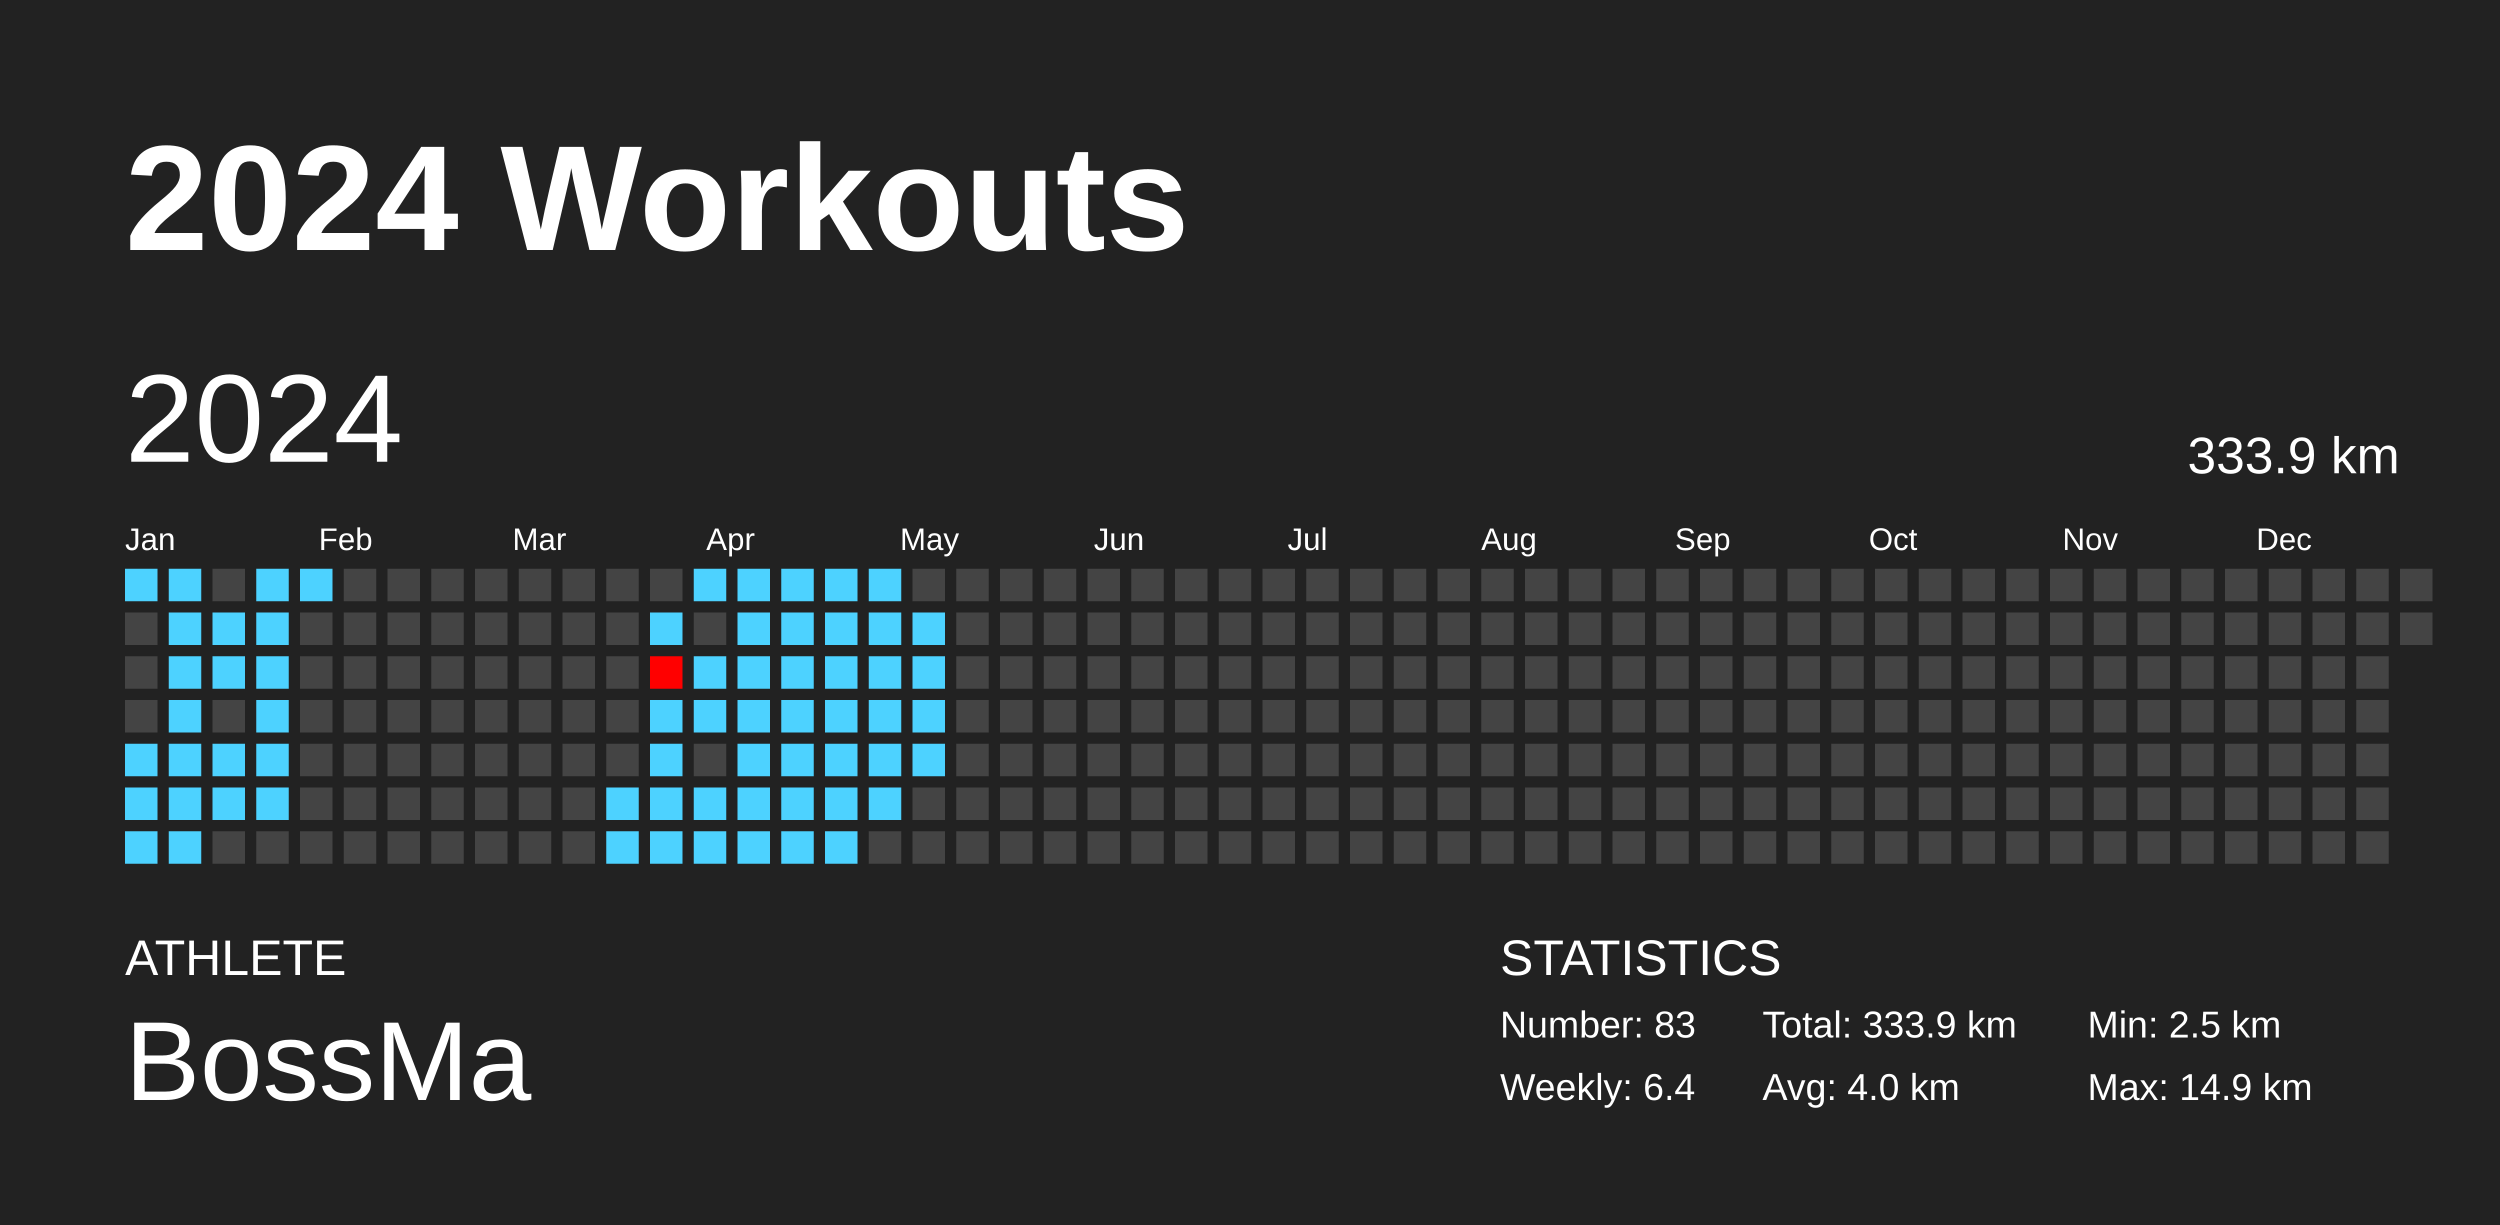
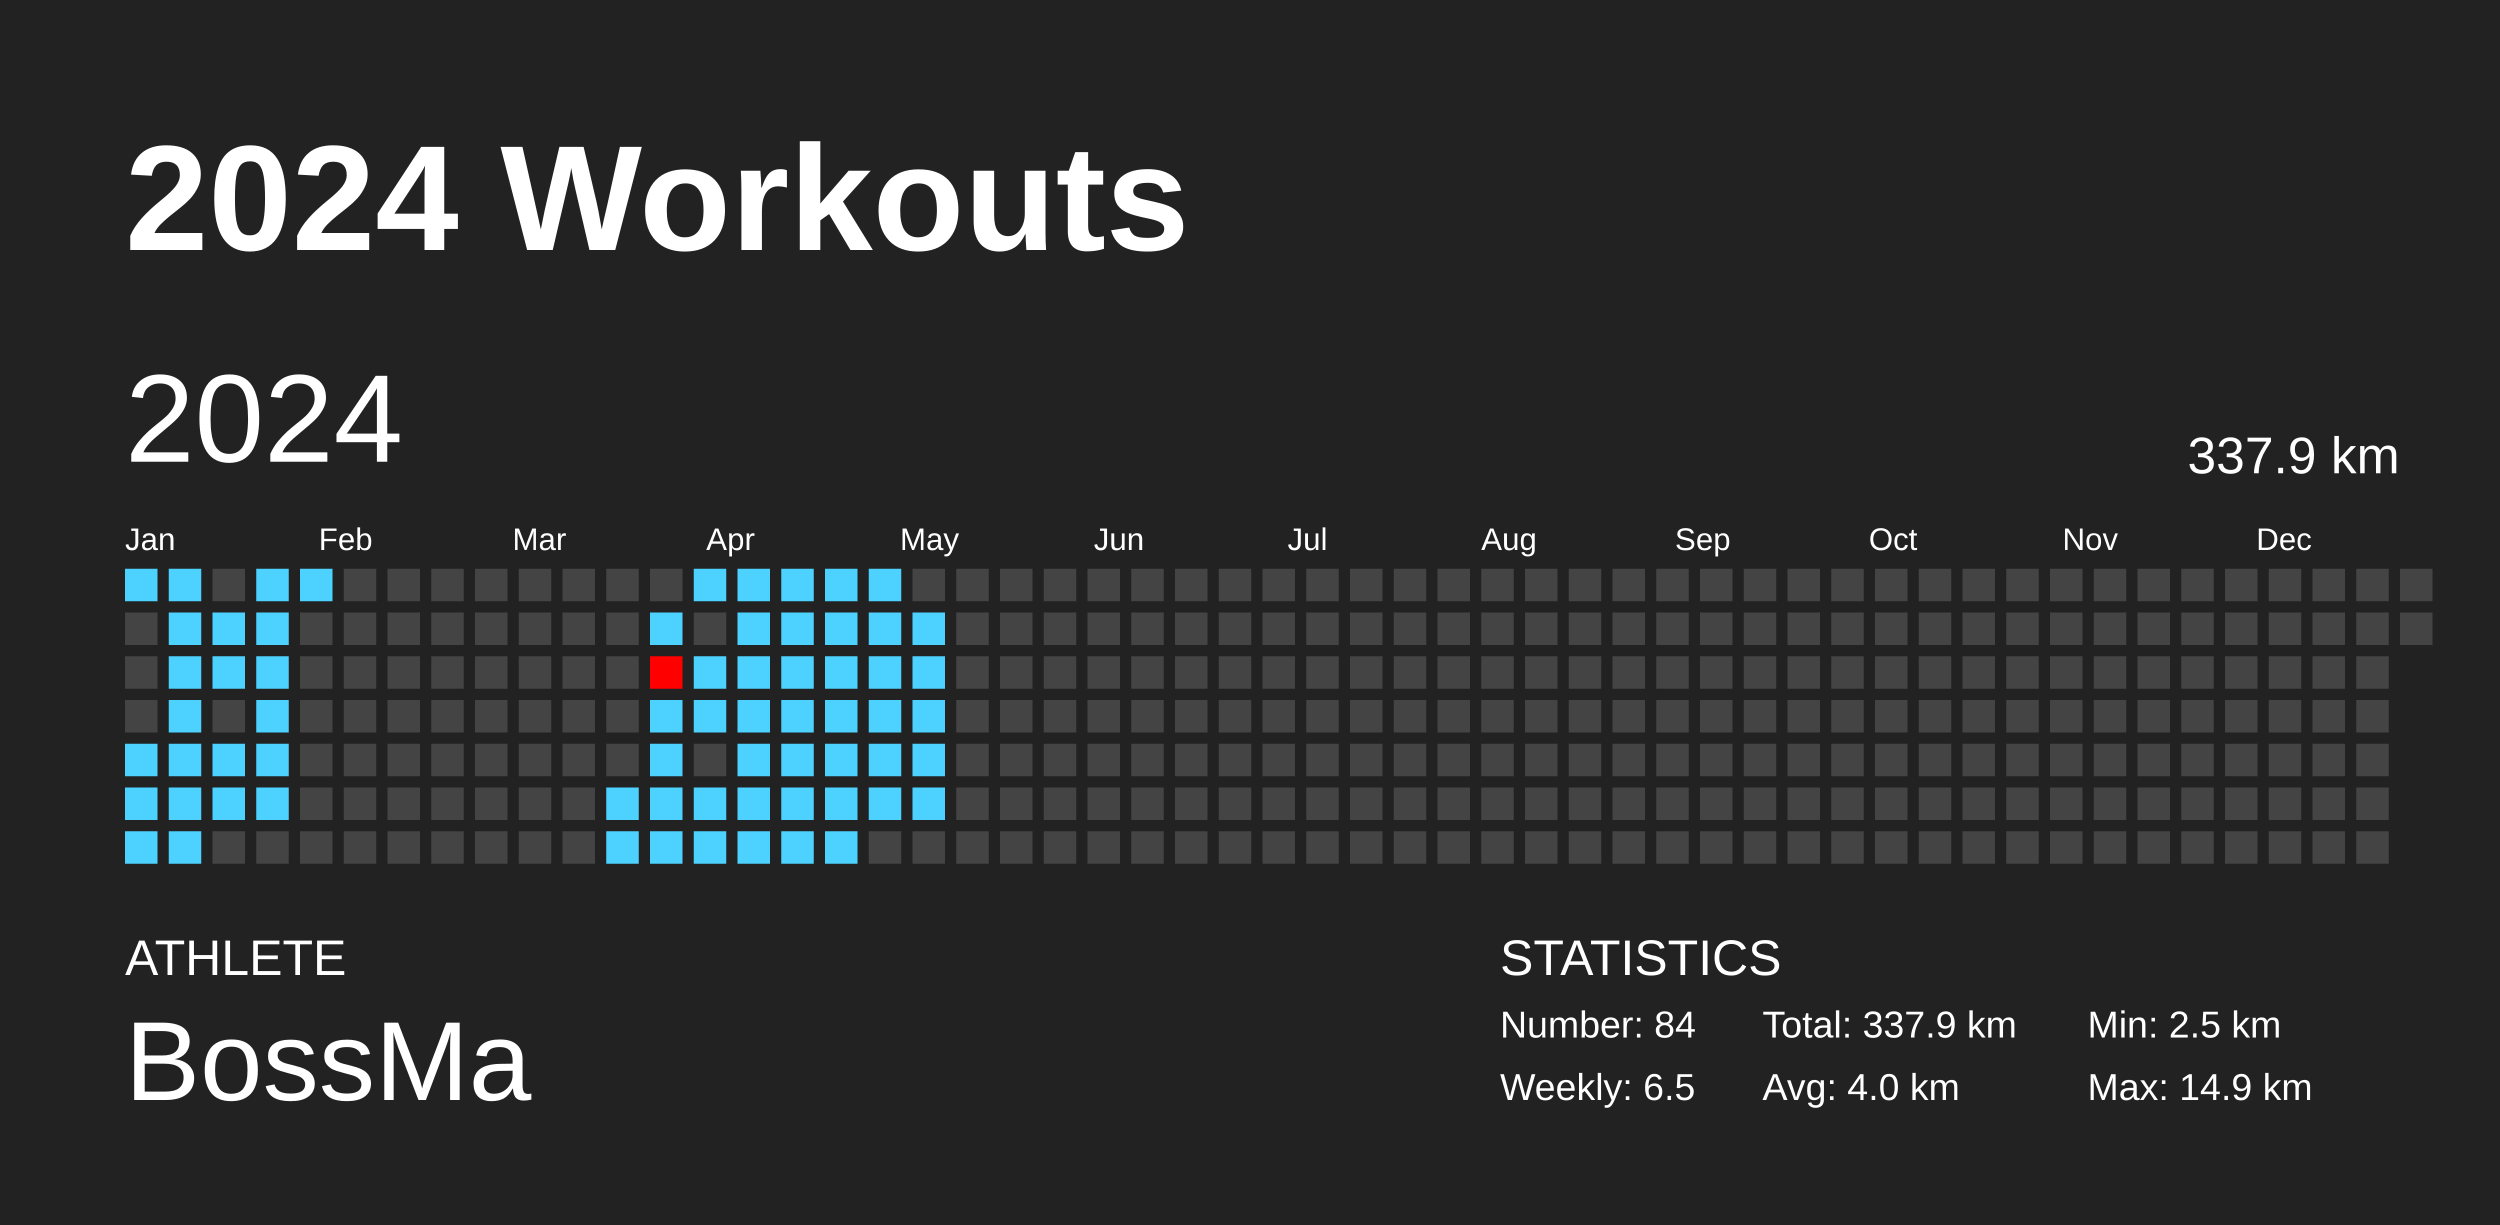
<svg xmlns="http://www.w3.org/2000/svg" baseProfile="full" height="98mm" version="1.1" viewBox="0,0,200,98" width="200mm">
  <defs />
  <rect fill="#222222" height="98" width="200" x="0" y="0" />
  <text fill="#FFFFFF" style="font-size:12px; font-family:Arial; font-weight:bold;" x="10" y="20">2024 Workouts</text>
  <text fill="#FFFFFF" style="font-size:4px; font-family:Arial" x="10" y="78">ATHLETE</text>
  <text fill="#FFFFFF" style="font-size:9px; font-family:Arial" x="10" y="88">BossMa</text>
  <text fill="#FFFFFF" style="font-size:4px; font-family:Arial" x="120" y="78">STATISTICS</text>
-   <text fill="#FFFFFF" style="font-size:3px; font-family:Arial" x="120" y="83">Number: 83</text>
-   <text fill="#FFFFFF" style="font-size:3px; font-family:Arial" x="120" y="88">Weekly: 6.4</text>
-   <text fill="#FFFFFF" style="font-size:3px; font-family:Arial" x="141" y="83">Total: 333.9 km</text>
+   <text fill="#FFFFFF" style="font-size:3px; font-family:Arial" x="120" y="83">Number: 84</text>
+   <text fill="#FFFFFF" style="font-size:3px; font-family:Arial" x="120" y="88">Weekly: 6.5</text>
+   <text fill="#FFFFFF" style="font-size:3px; font-family:Arial" x="141" y="83">Total: 337.9 km</text>
  <text fill="#FFFFFF" style="font-size:3px; font-family:Arial" x="141" y="88">Avg: 4.0 km</text>
  <text fill="#FFFFFF" style="font-size:3px; font-family:Arial" x="167" y="83">Min: 2.5 km</text>
  <text fill="#FFFFFF" style="font-size:3px; font-family:Arial" x="167" y="88">Max: 14.9 km</text>
  <text dominant-baseline="hanging" fill="#FFFFFF" style="font-size:10.0px; font-family:Arial;" x="10" y="30">2024</text>
-   <text dominant-baseline="hanging" fill="#FFFFFF" style="font-size:4.125px; font-family:Arial;" x="175" y="35">333.9 km</text>
+   <text dominant-baseline="hanging" fill="#FFFFFF" style="font-size:4.125px; font-family:Arial;" x="175" y="35">337.9 km</text>
  <text fill="#FFFFFF" style="font-size:2.5px; font-family:Arial" x="10.0" y="44">Jan</text>
  <text fill="#FFFFFF" style="font-size:2.5px; font-family:Arial" x="25.5" y="44">Feb</text>
  <text fill="#FFFFFF" style="font-size:2.5px; font-family:Arial" x="41.0" y="44">Mar</text>
  <text fill="#FFFFFF" style="font-size:2.5px; font-family:Arial" x="56.5" y="44">Apr</text>
  <text fill="#FFFFFF" style="font-size:2.5px; font-family:Arial" x="72.0" y="44">May</text>
  <text fill="#FFFFFF" style="font-size:2.5px; font-family:Arial" x="87.5" y="44">Jun</text>
  <text fill="#FFFFFF" style="font-size:2.5px; font-family:Arial" x="103.0" y="44">Jul</text>
  <text fill="#FFFFFF" style="font-size:2.5px; font-family:Arial" x="118.5" y="44">Aug</text>
  <text fill="#FFFFFF" style="font-size:2.5px; font-family:Arial" x="134.0" y="44">Sep</text>
  <text fill="#FFFFFF" style="font-size:2.5px; font-family:Arial" x="149.5" y="44">Oct</text>
  <text fill="#FFFFFF" style="font-size:2.5px; font-family:Arial" x="165.0" y="44">Nov</text>
  <text fill="#FFFFFF" style="font-size:2.5px; font-family:Arial" x="180.5" y="44">Dec</text>
  <rect fill="#4dd2ff" height="2.6" width="2.6" x="10.0" y="45.5" />
  <rect fill="#444444" height="2.6" width="2.6" x="10.0" y="49.0" />
  <rect fill="#444444" height="2.6" width="2.6" x="10.0" y="52.5" />
  <rect fill="#444444" height="2.6" width="2.6" x="10.0" y="56.0" />
  <rect fill="#4dd2ff" height="2.6" width="2.6" x="10.0" y="59.5" />
  <rect fill="#4dd2ff" height="2.6" width="2.6" x="10.0" y="63.0" />
  <rect fill="#4dd2ff" height="2.6" width="2.6" x="10.0" y="66.5" />
  <rect fill="#4dd2ff" height="2.6" width="2.6" x="13.5" y="45.5" />
  <rect fill="#4dd2ff" height="2.6" width="2.6" x="13.5" y="49.0" />
  <rect fill="#4dd2ff" height="2.6" width="2.6" x="13.5" y="52.5" />
  <rect fill="#4dd2ff" height="2.6" width="2.6" x="13.5" y="56.0" />
  <rect fill="#4dd2ff" height="2.6" width="2.6" x="13.5" y="59.5" />
  <rect fill="#4dd2ff" height="2.6" width="2.6" x="13.5" y="63.0" />
  <rect fill="#4dd2ff" height="2.6" width="2.6" x="13.5" y="66.5" />
  <rect fill="#444444" height="2.6" width="2.6" x="17.0" y="45.5" />
  <rect fill="#4dd2ff" height="2.6" width="2.6" x="17.0" y="49.0" />
  <rect fill="#4dd2ff" height="2.6" width="2.6" x="17.0" y="52.5" />
  <rect fill="#444444" height="2.6" width="2.6" x="17.0" y="56.0" />
  <rect fill="#4dd2ff" height="2.6" width="2.6" x="17.0" y="59.5" />
  <rect fill="#4dd2ff" height="2.6" width="2.6" x="17.0" y="63.0" />
  <rect fill="#444444" height="2.6" width="2.6" x="17.0" y="66.5" />
  <rect fill="#4dd2ff" height="2.6" width="2.6" x="20.5" y="45.5" />
  <rect fill="#4dd2ff" height="2.6" width="2.6" x="20.5" y="49.0" />
  <rect fill="#4dd2ff" height="2.6" width="2.6" x="20.5" y="52.5" />
  <rect fill="#4dd2ff" height="2.6" width="2.6" x="20.5" y="56.0" />
  <rect fill="#4dd2ff" height="2.6" width="2.6" x="20.5" y="59.5" />
  <rect fill="#4dd2ff" height="2.6" width="2.6" x="20.5" y="63.0" />
  <rect fill="#444444" height="2.6" width="2.6" x="20.5" y="66.5" />
  <rect fill="#4dd2ff" height="2.6" width="2.6" x="24.0" y="45.5" />
  <rect fill="#444444" height="2.6" width="2.6" x="24.0" y="49.0" />
  <rect fill="#444444" height="2.6" width="2.6" x="24.0" y="52.5" />
  <rect fill="#444444" height="2.6" width="2.6" x="24.0" y="56.0" />
  <rect fill="#444444" height="2.6" width="2.6" x="24.0" y="59.5" />
  <rect fill="#444444" height="2.6" width="2.6" x="24.0" y="63.0" />
  <rect fill="#444444" height="2.6" width="2.6" x="24.0" y="66.5" />
  <rect fill="#444444" height="2.6" width="2.6" x="27.5" y="45.5" />
  <rect fill="#444444" height="2.6" width="2.6" x="27.5" y="49.0" />
  <rect fill="#444444" height="2.6" width="2.6" x="27.5" y="52.5" />
  <rect fill="#444444" height="2.6" width="2.6" x="27.5" y="56.0" />
  <rect fill="#444444" height="2.6" width="2.6" x="27.5" y="59.5" />
  <rect fill="#444444" height="2.6" width="2.6" x="27.5" y="63.0" />
  <rect fill="#444444" height="2.6" width="2.6" x="27.5" y="66.5" />
  <rect fill="#444444" height="2.6" width="2.6" x="31.0" y="45.5" />
  <rect fill="#444444" height="2.6" width="2.6" x="31.0" y="49.0" />
  <rect fill="#444444" height="2.6" width="2.6" x="31.0" y="52.5" />
  <rect fill="#444444" height="2.6" width="2.6" x="31.0" y="56.0" />
  <rect fill="#444444" height="2.6" width="2.6" x="31.0" y="59.5" />
  <rect fill="#444444" height="2.6" width="2.6" x="31.0" y="63.0" />
  <rect fill="#444444" height="2.6" width="2.6" x="31.0" y="66.5" />
  <rect fill="#444444" height="2.6" width="2.6" x="34.5" y="45.5" />
  <rect fill="#444444" height="2.6" width="2.6" x="34.5" y="49.0" />
  <rect fill="#444444" height="2.6" width="2.6" x="34.5" y="52.5" />
  <rect fill="#444444" height="2.6" width="2.6" x="34.5" y="56.0" />
  <rect fill="#444444" height="2.6" width="2.6" x="34.5" y="59.5" />
  <rect fill="#444444" height="2.6" width="2.6" x="34.5" y="63.0" />
  <rect fill="#444444" height="2.6" width="2.6" x="34.5" y="66.5" />
  <rect fill="#444444" height="2.6" width="2.6" x="38.0" y="45.5" />
  <rect fill="#444444" height="2.6" width="2.6" x="38.0" y="49.0" />
  <rect fill="#444444" height="2.6" width="2.6" x="38.0" y="52.5" />
  <rect fill="#444444" height="2.6" width="2.6" x="38.0" y="56.0" />
  <rect fill="#444444" height="2.6" width="2.6" x="38.0" y="59.5" />
  <rect fill="#444444" height="2.6" width="2.6" x="38.0" y="63.0" />
  <rect fill="#444444" height="2.6" width="2.6" x="38.0" y="66.5" />
  <rect fill="#444444" height="2.6" width="2.6" x="41.5" y="45.5" />
  <rect fill="#444444" height="2.6" width="2.6" x="41.5" y="49.0" />
  <rect fill="#444444" height="2.6" width="2.6" x="41.5" y="52.5" />
  <rect fill="#444444" height="2.6" width="2.6" x="41.5" y="56.0" />
  <rect fill="#444444" height="2.6" width="2.6" x="41.5" y="59.5" />
  <rect fill="#444444" height="2.6" width="2.6" x="41.5" y="63.0" />
  <rect fill="#444444" height="2.6" width="2.6" x="41.5" y="66.5" />
  <rect fill="#444444" height="2.6" width="2.6" x="45.0" y="45.5" />
  <rect fill="#444444" height="2.6" width="2.6" x="45.0" y="49.0" />
  <rect fill="#444444" height="2.6" width="2.6" x="45.0" y="52.5" />
  <rect fill="#444444" height="2.6" width="2.6" x="45.0" y="56.0" />
  <rect fill="#444444" height="2.6" width="2.6" x="45.0" y="59.5" />
  <rect fill="#444444" height="2.6" width="2.6" x="45.0" y="63.0" />
  <rect fill="#444444" height="2.6" width="2.6" x="45.0" y="66.5" />
  <rect fill="#444444" height="2.6" width="2.6" x="48.5" y="45.5" />
  <rect fill="#444444" height="2.6" width="2.6" x="48.5" y="49.0" />
  <rect fill="#444444" height="2.6" width="2.6" x="48.5" y="52.5" />
  <rect fill="#444444" height="2.6" width="2.6" x="48.5" y="56.0" />
  <rect fill="#444444" height="2.6" width="2.6" x="48.5" y="59.5" />
  <rect fill="#4dd2ff" height="2.6" width="2.6" x="48.5" y="63.0" />
  <rect fill="#4dd2ff" height="2.6" width="2.6" x="48.5" y="66.5" />
  <rect fill="#444444" height="2.6" width="2.6" x="52.0" y="45.5" />
  <rect fill="#4dd2ff" height="2.6" width="2.6" x="52.0" y="49.0" />
  <rect fill="#ff0000" height="2.6" width="2.6" x="52.0" y="52.5" />
  <rect fill="#4dd2ff" height="2.6" width="2.6" x="52.0" y="56.0" />
  <rect fill="#4dd2ff" height="2.6" width="2.6" x="52.0" y="59.5" />
  <rect fill="#4dd2ff" height="2.6" width="2.6" x="52.0" y="63.0" />
  <rect fill="#4dd2ff" height="2.6" width="2.6" x="52.0" y="66.5" />
  <rect fill="#4dd2ff" height="2.6" width="2.6" x="55.5" y="45.5" />
  <rect fill="#444444" height="2.6" width="2.6" x="55.5" y="49.0" />
  <rect fill="#4dd2ff" height="2.6" width="2.6" x="55.5" y="52.5" />
  <rect fill="#4dd2ff" height="2.6" width="2.6" x="55.5" y="56.0" />
  <rect fill="#444444" height="2.6" width="2.6" x="55.5" y="59.5" />
  <rect fill="#4dd2ff" height="2.6" width="2.6" x="55.5" y="63.0" />
  <rect fill="#4dd2ff" height="2.6" width="2.6" x="55.5" y="66.5" />
  <rect fill="#4dd2ff" height="2.6" width="2.6" x="59.0" y="45.5" />
  <rect fill="#4dd2ff" height="2.6" width="2.6" x="59.0" y="49.0" />
  <rect fill="#4dd2ff" height="2.6" width="2.6" x="59.0" y="52.5" />
  <rect fill="#4dd2ff" height="2.6" width="2.6" x="59.0" y="56.0" />
  <rect fill="#4dd2ff" height="2.6" width="2.6" x="59.0" y="59.5" />
  <rect fill="#4dd2ff" height="2.6" width="2.6" x="59.0" y="63.0" />
  <rect fill="#4dd2ff" height="2.6" width="2.6" x="59.0" y="66.5" />
  <rect fill="#4dd2ff" height="2.6" width="2.6" x="62.5" y="45.5" />
  <rect fill="#4dd2ff" height="2.6" width="2.6" x="62.5" y="49.0" />
  <rect fill="#4dd2ff" height="2.6" width="2.6" x="62.5" y="52.5" />
  <rect fill="#4dd2ff" height="2.6" width="2.6" x="62.5" y="56.0" />
  <rect fill="#4dd2ff" height="2.6" width="2.6" x="62.5" y="59.5" />
  <rect fill="#4dd2ff" height="2.6" width="2.6" x="62.5" y="63.0" />
  <rect fill="#4dd2ff" height="2.6" width="2.6" x="62.5" y="66.5" />
  <rect fill="#4dd2ff" height="2.6" width="2.6" x="66.0" y="45.5" />
  <rect fill="#4dd2ff" height="2.6" width="2.6" x="66.0" y="49.0" />
  <rect fill="#4dd2ff" height="2.6" width="2.6" x="66.0" y="52.5" />
  <rect fill="#4dd2ff" height="2.6" width="2.6" x="66.0" y="56.0" />
  <rect fill="#4dd2ff" height="2.6" width="2.6" x="66.0" y="59.5" />
  <rect fill="#4dd2ff" height="2.6" width="2.6" x="66.0" y="63.0" />
  <rect fill="#4dd2ff" height="2.6" width="2.6" x="66.0" y="66.5" />
  <rect fill="#4dd2ff" height="2.6" width="2.6" x="69.5" y="45.5" />
  <rect fill="#4dd2ff" height="2.6" width="2.6" x="69.5" y="49.0" />
  <rect fill="#4dd2ff" height="2.6" width="2.6" x="69.5" y="52.5" />
  <rect fill="#4dd2ff" height="2.6" width="2.6" x="69.5" y="56.0" />
  <rect fill="#4dd2ff" height="2.6" width="2.6" x="69.5" y="59.5" />
  <rect fill="#4dd2ff" height="2.6" width="2.6" x="69.5" y="63.0" />
  <rect fill="#444444" height="2.6" width="2.6" x="69.5" y="66.5" />
  <rect fill="#444444" height="2.6" width="2.6" x="73.0" y="45.5" />
  <rect fill="#4dd2ff" height="2.6" width="2.6" x="73.0" y="49.0" />
  <rect fill="#4dd2ff" height="2.6" width="2.6" x="73.0" y="52.5" />
  <rect fill="#4dd2ff" height="2.6" width="2.6" x="73.0" y="56.0" />
  <rect fill="#4dd2ff" height="2.6" width="2.6" x="73.0" y="59.5" />
-   <rect fill="#444444" height="2.6" width="2.6" x="73.0" y="63.0" />
+   <rect fill="#4dd2ff" height="2.6" width="2.6" x="73.0" y="63.0" />
  <rect fill="#444444" height="2.6" width="2.6" x="73.0" y="66.5" />
  <rect fill="#444444" height="2.6" width="2.6" x="76.5" y="45.5" />
  <rect fill="#444444" height="2.6" width="2.6" x="76.5" y="49.0" />
  <rect fill="#444444" height="2.6" width="2.6" x="76.5" y="52.5" />
  <rect fill="#444444" height="2.6" width="2.6" x="76.5" y="56.0" />
  <rect fill="#444444" height="2.6" width="2.6" x="76.5" y="59.5" />
  <rect fill="#444444" height="2.6" width="2.6" x="76.5" y="63.0" />
  <rect fill="#444444" height="2.6" width="2.6" x="76.5" y="66.5" />
  <rect fill="#444444" height="2.6" width="2.6" x="80.0" y="45.5" />
  <rect fill="#444444" height="2.6" width="2.6" x="80.0" y="49.0" />
  <rect fill="#444444" height="2.6" width="2.6" x="80.0" y="52.5" />
  <rect fill="#444444" height="2.6" width="2.6" x="80.0" y="56.0" />
  <rect fill="#444444" height="2.6" width="2.6" x="80.0" y="59.5" />
  <rect fill="#444444" height="2.6" width="2.6" x="80.0" y="63.0" />
  <rect fill="#444444" height="2.6" width="2.6" x="80.0" y="66.5" />
  <rect fill="#444444" height="2.6" width="2.6" x="83.5" y="45.5" />
  <rect fill="#444444" height="2.6" width="2.6" x="83.5" y="49.0" />
  <rect fill="#444444" height="2.6" width="2.6" x="83.5" y="52.5" />
  <rect fill="#444444" height="2.6" width="2.6" x="83.5" y="56.0" />
  <rect fill="#444444" height="2.6" width="2.6" x="83.5" y="59.5" />
  <rect fill="#444444" height="2.6" width="2.6" x="83.5" y="63.0" />
  <rect fill="#444444" height="2.6" width="2.6" x="83.5" y="66.5" />
  <rect fill="#444444" height="2.6" width="2.6" x="87.0" y="45.5" />
  <rect fill="#444444" height="2.6" width="2.6" x="87.0" y="49.0" />
  <rect fill="#444444" height="2.6" width="2.6" x="87.0" y="52.5" />
  <rect fill="#444444" height="2.6" width="2.6" x="87.0" y="56.0" />
  <rect fill="#444444" height="2.6" width="2.6" x="87.0" y="59.5" />
  <rect fill="#444444" height="2.6" width="2.6" x="87.0" y="63.0" />
  <rect fill="#444444" height="2.6" width="2.6" x="87.0" y="66.5" />
  <rect fill="#444444" height="2.6" width="2.6" x="90.5" y="45.5" />
  <rect fill="#444444" height="2.6" width="2.6" x="90.5" y="49.0" />
  <rect fill="#444444" height="2.6" width="2.6" x="90.5" y="52.5" />
  <rect fill="#444444" height="2.6" width="2.6" x="90.5" y="56.0" />
  <rect fill="#444444" height="2.6" width="2.6" x="90.5" y="59.5" />
  <rect fill="#444444" height="2.6" width="2.6" x="90.5" y="63.0" />
  <rect fill="#444444" height="2.6" width="2.6" x="90.5" y="66.5" />
  <rect fill="#444444" height="2.6" width="2.6" x="94.0" y="45.5" />
  <rect fill="#444444" height="2.6" width="2.6" x="94.0" y="49.0" />
  <rect fill="#444444" height="2.6" width="2.6" x="94.0" y="52.5" />
  <rect fill="#444444" height="2.6" width="2.6" x="94.0" y="56.0" />
  <rect fill="#444444" height="2.6" width="2.6" x="94.0" y="59.5" />
  <rect fill="#444444" height="2.6" width="2.6" x="94.0" y="63.0" />
  <rect fill="#444444" height="2.6" width="2.6" x="94.0" y="66.5" />
  <rect fill="#444444" height="2.6" width="2.6" x="97.5" y="45.5" />
  <rect fill="#444444" height="2.6" width="2.6" x="97.5" y="49.0" />
  <rect fill="#444444" height="2.6" width="2.6" x="97.5" y="52.5" />
  <rect fill="#444444" height="2.6" width="2.6" x="97.5" y="56.0" />
  <rect fill="#444444" height="2.6" width="2.6" x="97.5" y="59.5" />
  <rect fill="#444444" height="2.6" width="2.6" x="97.5" y="63.0" />
  <rect fill="#444444" height="2.6" width="2.6" x="97.5" y="66.5" />
  <rect fill="#444444" height="2.6" width="2.6" x="101.0" y="45.5" />
  <rect fill="#444444" height="2.6" width="2.6" x="101.0" y="49.0" />
  <rect fill="#444444" height="2.6" width="2.6" x="101.0" y="52.5" />
  <rect fill="#444444" height="2.6" width="2.6" x="101.0" y="56.0" />
  <rect fill="#444444" height="2.6" width="2.6" x="101.0" y="59.5" />
  <rect fill="#444444" height="2.6" width="2.6" x="101.0" y="63.0" />
  <rect fill="#444444" height="2.6" width="2.6" x="101.0" y="66.5" />
  <rect fill="#444444" height="2.6" width="2.6" x="104.5" y="45.5" />
  <rect fill="#444444" height="2.6" width="2.6" x="104.5" y="49.0" />
  <rect fill="#444444" height="2.6" width="2.6" x="104.5" y="52.5" />
  <rect fill="#444444" height="2.6" width="2.6" x="104.5" y="56.0" />
  <rect fill="#444444" height="2.6" width="2.6" x="104.5" y="59.5" />
  <rect fill="#444444" height="2.6" width="2.6" x="104.5" y="63.0" />
  <rect fill="#444444" height="2.6" width="2.6" x="104.5" y="66.5" />
  <rect fill="#444444" height="2.6" width="2.6" x="108.0" y="45.5" />
  <rect fill="#444444" height="2.6" width="2.6" x="108.0" y="49.0" />
  <rect fill="#444444" height="2.6" width="2.6" x="108.0" y="52.5" />
  <rect fill="#444444" height="2.6" width="2.6" x="108.0" y="56.0" />
  <rect fill="#444444" height="2.6" width="2.6" x="108.0" y="59.5" />
  <rect fill="#444444" height="2.6" width="2.6" x="108.0" y="63.0" />
  <rect fill="#444444" height="2.6" width="2.6" x="108.0" y="66.5" />
  <rect fill="#444444" height="2.6" width="2.6" x="111.5" y="45.5" />
  <rect fill="#444444" height="2.6" width="2.6" x="111.5" y="49.0" />
  <rect fill="#444444" height="2.6" width="2.6" x="111.5" y="52.5" />
  <rect fill="#444444" height="2.6" width="2.6" x="111.5" y="56.0" />
  <rect fill="#444444" height="2.6" width="2.6" x="111.5" y="59.5" />
  <rect fill="#444444" height="2.6" width="2.6" x="111.5" y="63.0" />
  <rect fill="#444444" height="2.6" width="2.6" x="111.5" y="66.5" />
  <rect fill="#444444" height="2.6" width="2.6" x="115.0" y="45.5" />
  <rect fill="#444444" height="2.6" width="2.6" x="115.0" y="49.0" />
  <rect fill="#444444" height="2.6" width="2.6" x="115.0" y="52.5" />
  <rect fill="#444444" height="2.6" width="2.6" x="115.0" y="56.0" />
  <rect fill="#444444" height="2.6" width="2.6" x="115.0" y="59.5" />
  <rect fill="#444444" height="2.6" width="2.6" x="115.0" y="63.0" />
  <rect fill="#444444" height="2.6" width="2.6" x="115.0" y="66.5" />
  <rect fill="#444444" height="2.6" width="2.6" x="118.5" y="45.5" />
  <rect fill="#444444" height="2.6" width="2.6" x="118.5" y="49.0" />
  <rect fill="#444444" height="2.6" width="2.6" x="118.5" y="52.5" />
  <rect fill="#444444" height="2.6" width="2.6" x="118.5" y="56.0" />
  <rect fill="#444444" height="2.6" width="2.6" x="118.5" y="59.5" />
  <rect fill="#444444" height="2.6" width="2.6" x="118.5" y="63.0" />
  <rect fill="#444444" height="2.6" width="2.6" x="118.5" y="66.5" />
  <rect fill="#444444" height="2.6" width="2.6" x="122.0" y="45.5" />
  <rect fill="#444444" height="2.6" width="2.6" x="122.0" y="49.0" />
  <rect fill="#444444" height="2.6" width="2.6" x="122.0" y="52.5" />
  <rect fill="#444444" height="2.6" width="2.6" x="122.0" y="56.0" />
  <rect fill="#444444" height="2.6" width="2.6" x="122.0" y="59.5" />
  <rect fill="#444444" height="2.6" width="2.6" x="122.0" y="63.0" />
  <rect fill="#444444" height="2.6" width="2.6" x="122.0" y="66.5" />
  <rect fill="#444444" height="2.6" width="2.6" x="125.5" y="45.5" />
  <rect fill="#444444" height="2.6" width="2.6" x="125.5" y="49.0" />
  <rect fill="#444444" height="2.6" width="2.6" x="125.5" y="52.5" />
  <rect fill="#444444" height="2.6" width="2.6" x="125.5" y="56.0" />
  <rect fill="#444444" height="2.6" width="2.6" x="125.5" y="59.5" />
  <rect fill="#444444" height="2.6" width="2.6" x="125.5" y="63.0" />
  <rect fill="#444444" height="2.6" width="2.6" x="125.5" y="66.5" />
  <rect fill="#444444" height="2.6" width="2.6" x="129.0" y="45.5" />
  <rect fill="#444444" height="2.6" width="2.6" x="129.0" y="49.0" />
  <rect fill="#444444" height="2.6" width="2.6" x="129.0" y="52.5" />
  <rect fill="#444444" height="2.6" width="2.6" x="129.0" y="56.0" />
  <rect fill="#444444" height="2.6" width="2.6" x="129.0" y="59.5" />
  <rect fill="#444444" height="2.6" width="2.6" x="129.0" y="63.0" />
  <rect fill="#444444" height="2.6" width="2.6" x="129.0" y="66.5" />
  <rect fill="#444444" height="2.6" width="2.6" x="132.5" y="45.5" />
  <rect fill="#444444" height="2.6" width="2.6" x="132.5" y="49.0" />
  <rect fill="#444444" height="2.6" width="2.6" x="132.5" y="52.5" />
  <rect fill="#444444" height="2.6" width="2.6" x="132.5" y="56.0" />
  <rect fill="#444444" height="2.6" width="2.6" x="132.5" y="59.5" />
  <rect fill="#444444" height="2.6" width="2.6" x="132.5" y="63.0" />
  <rect fill="#444444" height="2.6" width="2.6" x="132.5" y="66.5" />
  <rect fill="#444444" height="2.6" width="2.6" x="136.0" y="45.5" />
  <rect fill="#444444" height="2.6" width="2.6" x="136.0" y="49.0" />
  <rect fill="#444444" height="2.6" width="2.6" x="136.0" y="52.5" />
  <rect fill="#444444" height="2.6" width="2.6" x="136.0" y="56.0" />
  <rect fill="#444444" height="2.6" width="2.6" x="136.0" y="59.5" />
  <rect fill="#444444" height="2.6" width="2.6" x="136.0" y="63.0" />
  <rect fill="#444444" height="2.6" width="2.6" x="136.0" y="66.5" />
  <rect fill="#444444" height="2.6" width="2.6" x="139.5" y="45.5" />
  <rect fill="#444444" height="2.6" width="2.6" x="139.5" y="49.0" />
  <rect fill="#444444" height="2.6" width="2.6" x="139.5" y="52.5" />
  <rect fill="#444444" height="2.6" width="2.6" x="139.5" y="56.0" />
  <rect fill="#444444" height="2.6" width="2.6" x="139.5" y="59.5" />
  <rect fill="#444444" height="2.6" width="2.6" x="139.5" y="63.0" />
  <rect fill="#444444" height="2.6" width="2.6" x="139.5" y="66.5" />
  <rect fill="#444444" height="2.6" width="2.6" x="143.0" y="45.5" />
  <rect fill="#444444" height="2.6" width="2.6" x="143.0" y="49.0" />
  <rect fill="#444444" height="2.6" width="2.6" x="143.0" y="52.5" />
  <rect fill="#444444" height="2.6" width="2.6" x="143.0" y="56.0" />
  <rect fill="#444444" height="2.6" width="2.6" x="143.0" y="59.5" />
  <rect fill="#444444" height="2.6" width="2.6" x="143.0" y="63.0" />
  <rect fill="#444444" height="2.6" width="2.6" x="143.0" y="66.5" />
  <rect fill="#444444" height="2.6" width="2.6" x="146.5" y="45.5" />
  <rect fill="#444444" height="2.6" width="2.6" x="146.5" y="49.0" />
  <rect fill="#444444" height="2.6" width="2.6" x="146.5" y="52.5" />
  <rect fill="#444444" height="2.6" width="2.6" x="146.5" y="56.0" />
  <rect fill="#444444" height="2.6" width="2.6" x="146.5" y="59.5" />
  <rect fill="#444444" height="2.6" width="2.6" x="146.5" y="63.0" />
  <rect fill="#444444" height="2.6" width="2.6" x="146.5" y="66.5" />
  <rect fill="#444444" height="2.6" width="2.6" x="150.0" y="45.5" />
  <rect fill="#444444" height="2.6" width="2.6" x="150.0" y="49.0" />
  <rect fill="#444444" height="2.6" width="2.6" x="150.0" y="52.5" />
  <rect fill="#444444" height="2.6" width="2.6" x="150.0" y="56.0" />
  <rect fill="#444444" height="2.6" width="2.6" x="150.0" y="59.5" />
  <rect fill="#444444" height="2.6" width="2.6" x="150.0" y="63.0" />
  <rect fill="#444444" height="2.6" width="2.6" x="150.0" y="66.5" />
  <rect fill="#444444" height="2.6" width="2.6" x="153.5" y="45.5" />
  <rect fill="#444444" height="2.6" width="2.6" x="153.5" y="49.0" />
  <rect fill="#444444" height="2.6" width="2.6" x="153.5" y="52.5" />
  <rect fill="#444444" height="2.6" width="2.6" x="153.5" y="56.0" />
  <rect fill="#444444" height="2.6" width="2.6" x="153.5" y="59.5" />
  <rect fill="#444444" height="2.6" width="2.6" x="153.5" y="63.0" />
  <rect fill="#444444" height="2.6" width="2.6" x="153.5" y="66.5" />
  <rect fill="#444444" height="2.6" width="2.6" x="157.0" y="45.5" />
  <rect fill="#444444" height="2.6" width="2.6" x="157.0" y="49.0" />
  <rect fill="#444444" height="2.6" width="2.6" x="157.0" y="52.5" />
  <rect fill="#444444" height="2.6" width="2.6" x="157.0" y="56.0" />
  <rect fill="#444444" height="2.6" width="2.6" x="157.0" y="59.5" />
  <rect fill="#444444" height="2.6" width="2.6" x="157.0" y="63.0" />
  <rect fill="#444444" height="2.6" width="2.6" x="157.0" y="66.5" />
  <rect fill="#444444" height="2.6" width="2.6" x="160.5" y="45.5" />
  <rect fill="#444444" height="2.6" width="2.6" x="160.5" y="49.0" />
  <rect fill="#444444" height="2.6" width="2.6" x="160.5" y="52.5" />
  <rect fill="#444444" height="2.6" width="2.6" x="160.5" y="56.0" />
  <rect fill="#444444" height="2.6" width="2.6" x="160.5" y="59.5" />
  <rect fill="#444444" height="2.6" width="2.6" x="160.5" y="63.0" />
  <rect fill="#444444" height="2.6" width="2.6" x="160.5" y="66.5" />
  <rect fill="#444444" height="2.6" width="2.6" x="164.0" y="45.5" />
  <rect fill="#444444" height="2.6" width="2.6" x="164.0" y="49.0" />
  <rect fill="#444444" height="2.6" width="2.6" x="164.0" y="52.5" />
  <rect fill="#444444" height="2.6" width="2.6" x="164.0" y="56.0" />
  <rect fill="#444444" height="2.6" width="2.6" x="164.0" y="59.5" />
  <rect fill="#444444" height="2.6" width="2.6" x="164.0" y="63.0" />
  <rect fill="#444444" height="2.6" width="2.6" x="164.0" y="66.5" />
  <rect fill="#444444" height="2.6" width="2.6" x="167.5" y="45.5" />
  <rect fill="#444444" height="2.6" width="2.6" x="167.5" y="49.0" />
  <rect fill="#444444" height="2.6" width="2.6" x="167.5" y="52.5" />
  <rect fill="#444444" height="2.6" width="2.6" x="167.5" y="56.0" />
  <rect fill="#444444" height="2.6" width="2.6" x="167.5" y="59.5" />
  <rect fill="#444444" height="2.6" width="2.6" x="167.5" y="63.0" />
  <rect fill="#444444" height="2.6" width="2.6" x="167.5" y="66.5" />
  <rect fill="#444444" height="2.6" width="2.6" x="171.0" y="45.5" />
  <rect fill="#444444" height="2.6" width="2.6" x="171.0" y="49.0" />
  <rect fill="#444444" height="2.6" width="2.6" x="171.0" y="52.5" />
  <rect fill="#444444" height="2.6" width="2.6" x="171.0" y="56.0" />
  <rect fill="#444444" height="2.6" width="2.6" x="171.0" y="59.5" />
  <rect fill="#444444" height="2.6" width="2.6" x="171.0" y="63.0" />
  <rect fill="#444444" height="2.6" width="2.6" x="171.0" y="66.5" />
  <rect fill="#444444" height="2.6" width="2.6" x="174.5" y="45.5" />
  <rect fill="#444444" height="2.6" width="2.6" x="174.5" y="49.0" />
  <rect fill="#444444" height="2.6" width="2.6" x="174.5" y="52.5" />
  <rect fill="#444444" height="2.6" width="2.6" x="174.5" y="56.0" />
  <rect fill="#444444" height="2.6" width="2.6" x="174.5" y="59.5" />
  <rect fill="#444444" height="2.6" width="2.6" x="174.5" y="63.0" />
  <rect fill="#444444" height="2.6" width="2.6" x="174.5" y="66.5" />
  <rect fill="#444444" height="2.6" width="2.6" x="178.0" y="45.5" />
  <rect fill="#444444" height="2.6" width="2.6" x="178.0" y="49.0" />
  <rect fill="#444444" height="2.6" width="2.6" x="178.0" y="52.5" />
  <rect fill="#444444" height="2.6" width="2.6" x="178.0" y="56.0" />
  <rect fill="#444444" height="2.6" width="2.6" x="178.0" y="59.5" />
  <rect fill="#444444" height="2.6" width="2.6" x="178.0" y="63.0" />
  <rect fill="#444444" height="2.6" width="2.6" x="178.0" y="66.5" />
  <rect fill="#444444" height="2.6" width="2.6" x="181.5" y="45.5" />
  <rect fill="#444444" height="2.6" width="2.6" x="181.5" y="49.0" />
  <rect fill="#444444" height="2.6" width="2.6" x="181.5" y="52.5" />
  <rect fill="#444444" height="2.6" width="2.6" x="181.5" y="56.0" />
  <rect fill="#444444" height="2.6" width="2.6" x="181.5" y="59.5" />
  <rect fill="#444444" height="2.6" width="2.6" x="181.5" y="63.0" />
  <rect fill="#444444" height="2.6" width="2.6" x="181.5" y="66.5" />
  <rect fill="#444444" height="2.6" width="2.6" x="185.0" y="45.5" />
  <rect fill="#444444" height="2.6" width="2.6" x="185.0" y="49.0" />
  <rect fill="#444444" height="2.6" width="2.6" x="185.0" y="52.5" />
  <rect fill="#444444" height="2.6" width="2.6" x="185.0" y="56.0" />
  <rect fill="#444444" height="2.6" width="2.6" x="185.0" y="59.5" />
  <rect fill="#444444" height="2.6" width="2.6" x="185.0" y="63.0" />
  <rect fill="#444444" height="2.6" width="2.6" x="185.0" y="66.5" />
  <rect fill="#444444" height="2.6" width="2.6" x="188.5" y="45.5" />
  <rect fill="#444444" height="2.6" width="2.6" x="188.5" y="49.0" />
  <rect fill="#444444" height="2.6" width="2.6" x="188.5" y="52.5" />
  <rect fill="#444444" height="2.6" width="2.6" x="188.5" y="56.0" />
  <rect fill="#444444" height="2.6" width="2.6" x="188.5" y="59.5" />
  <rect fill="#444444" height="2.6" width="2.6" x="188.5" y="63.0" />
  <rect fill="#444444" height="2.6" width="2.6" x="188.5" y="66.5" />
  <rect fill="#444444" height="2.6" width="2.6" x="192.0" y="45.5" />
  <rect fill="#444444" height="2.6" width="2.6" x="192.0" y="49.0" />
</svg>
